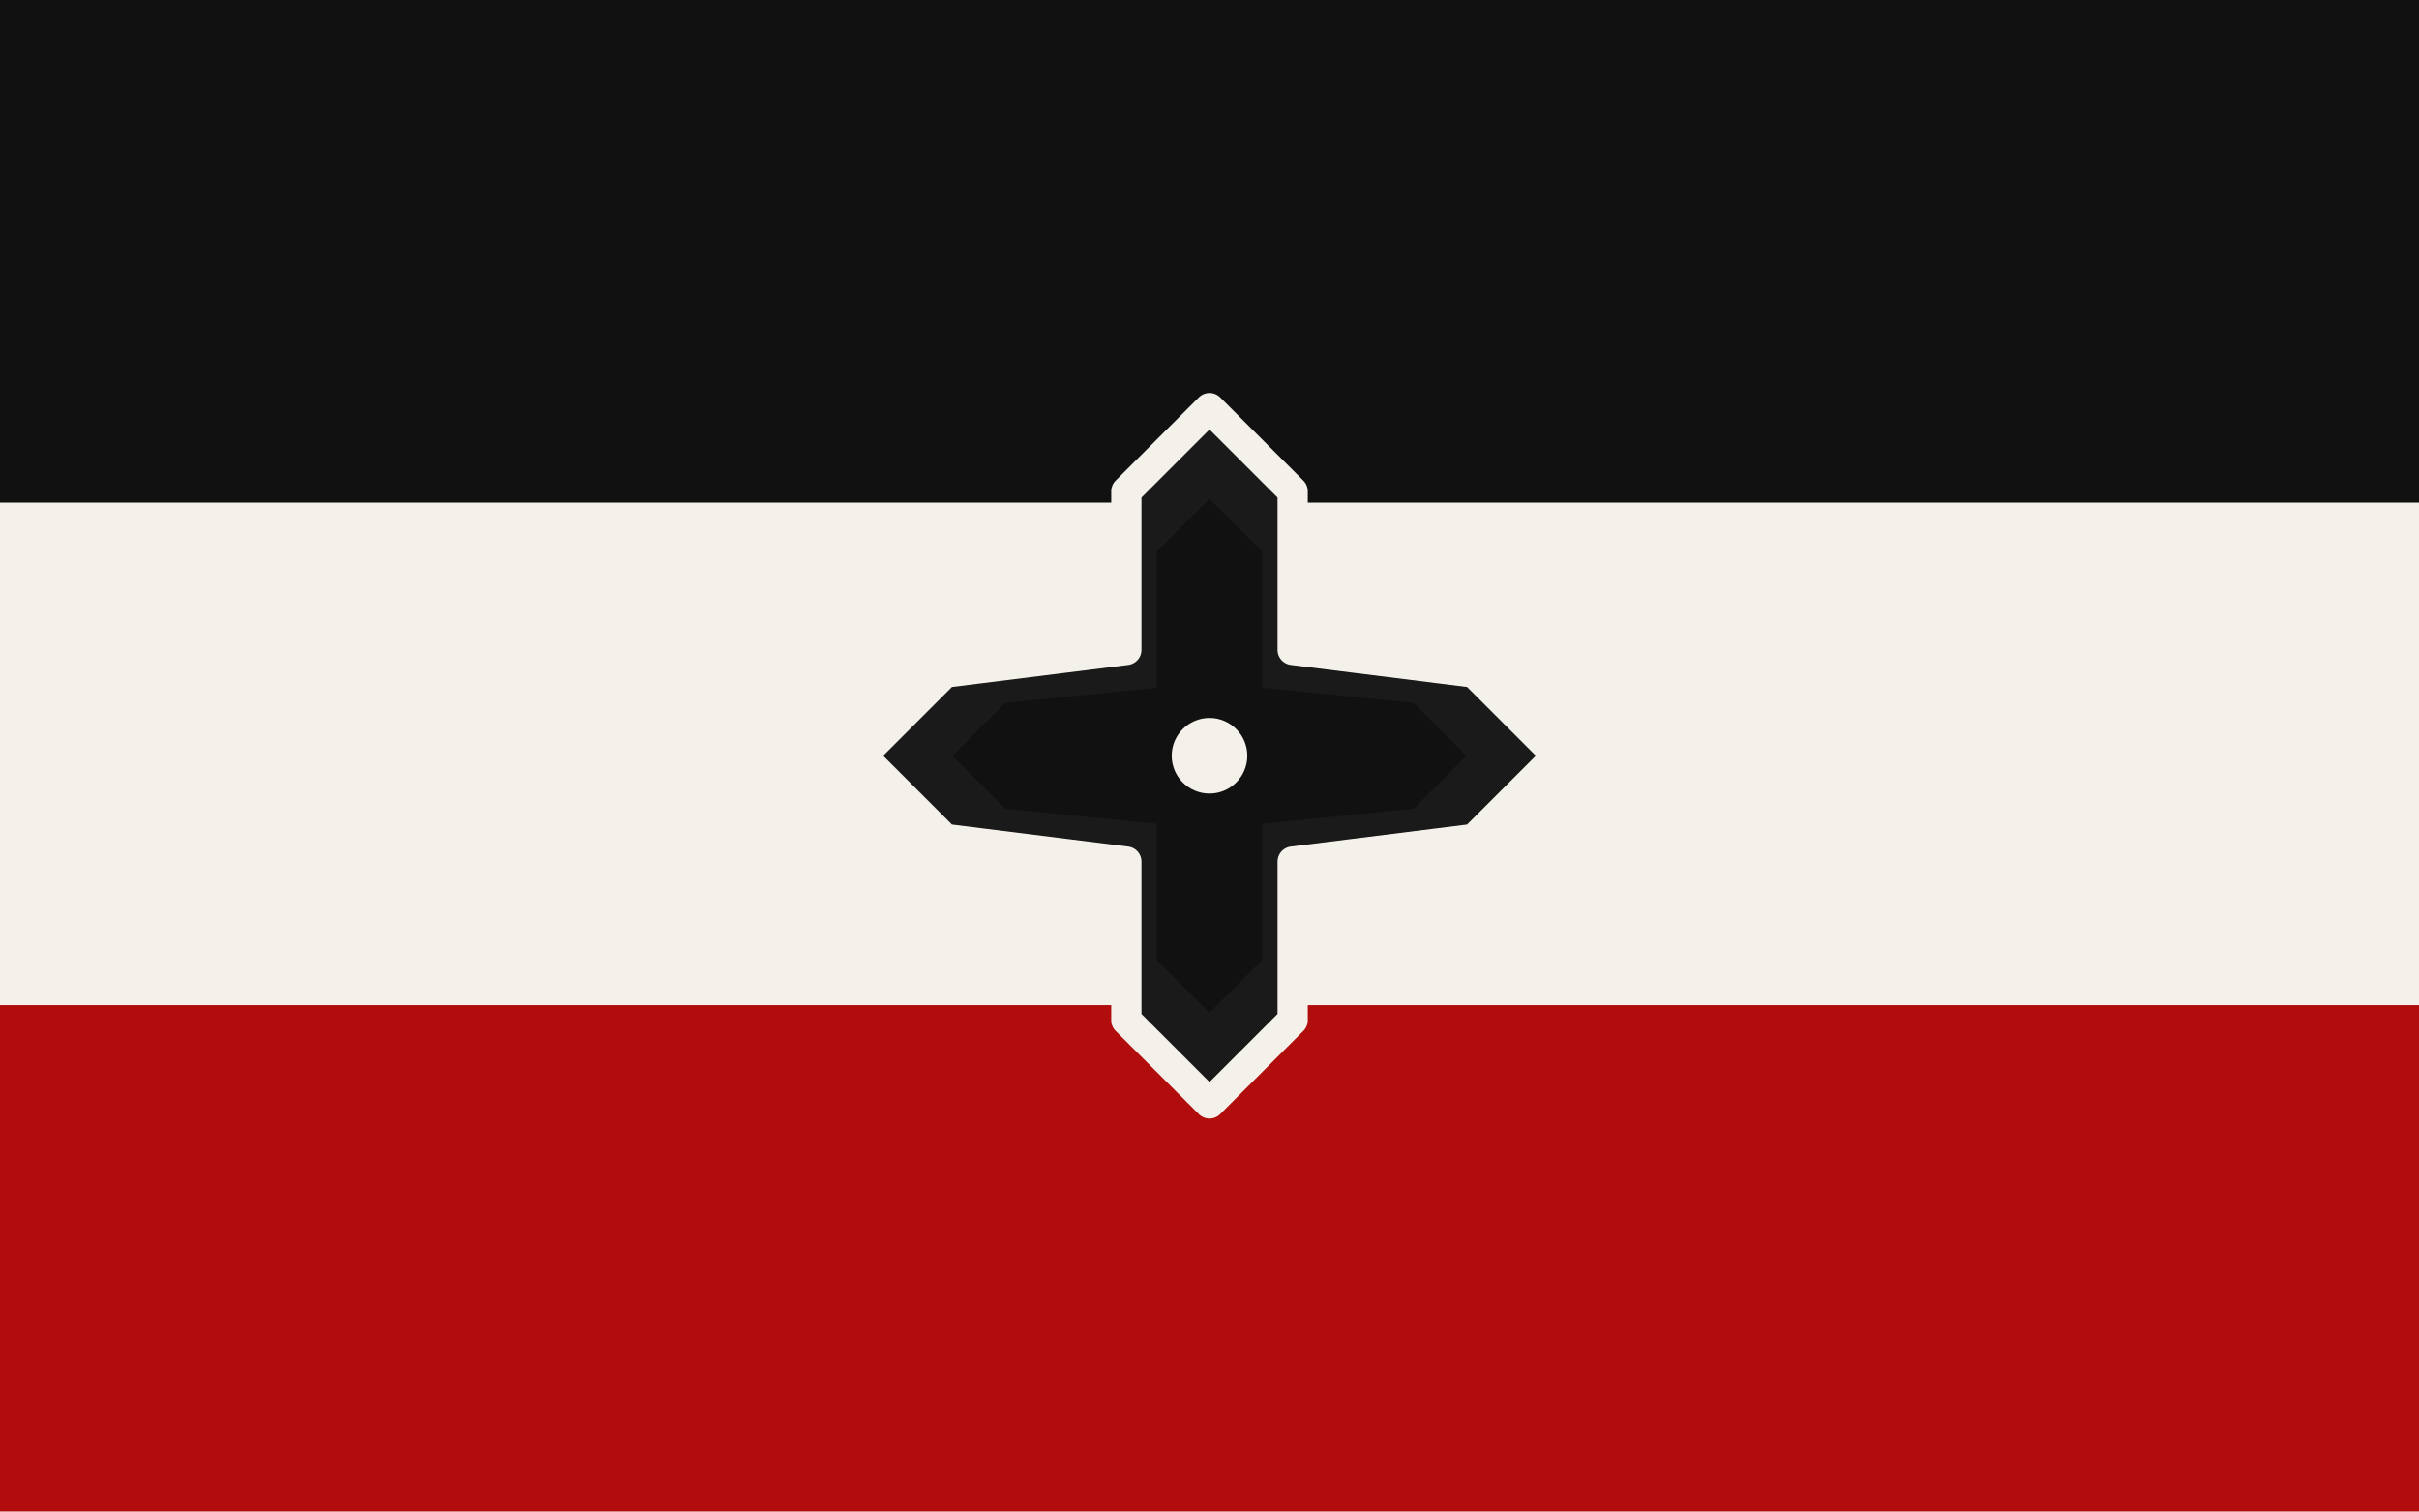
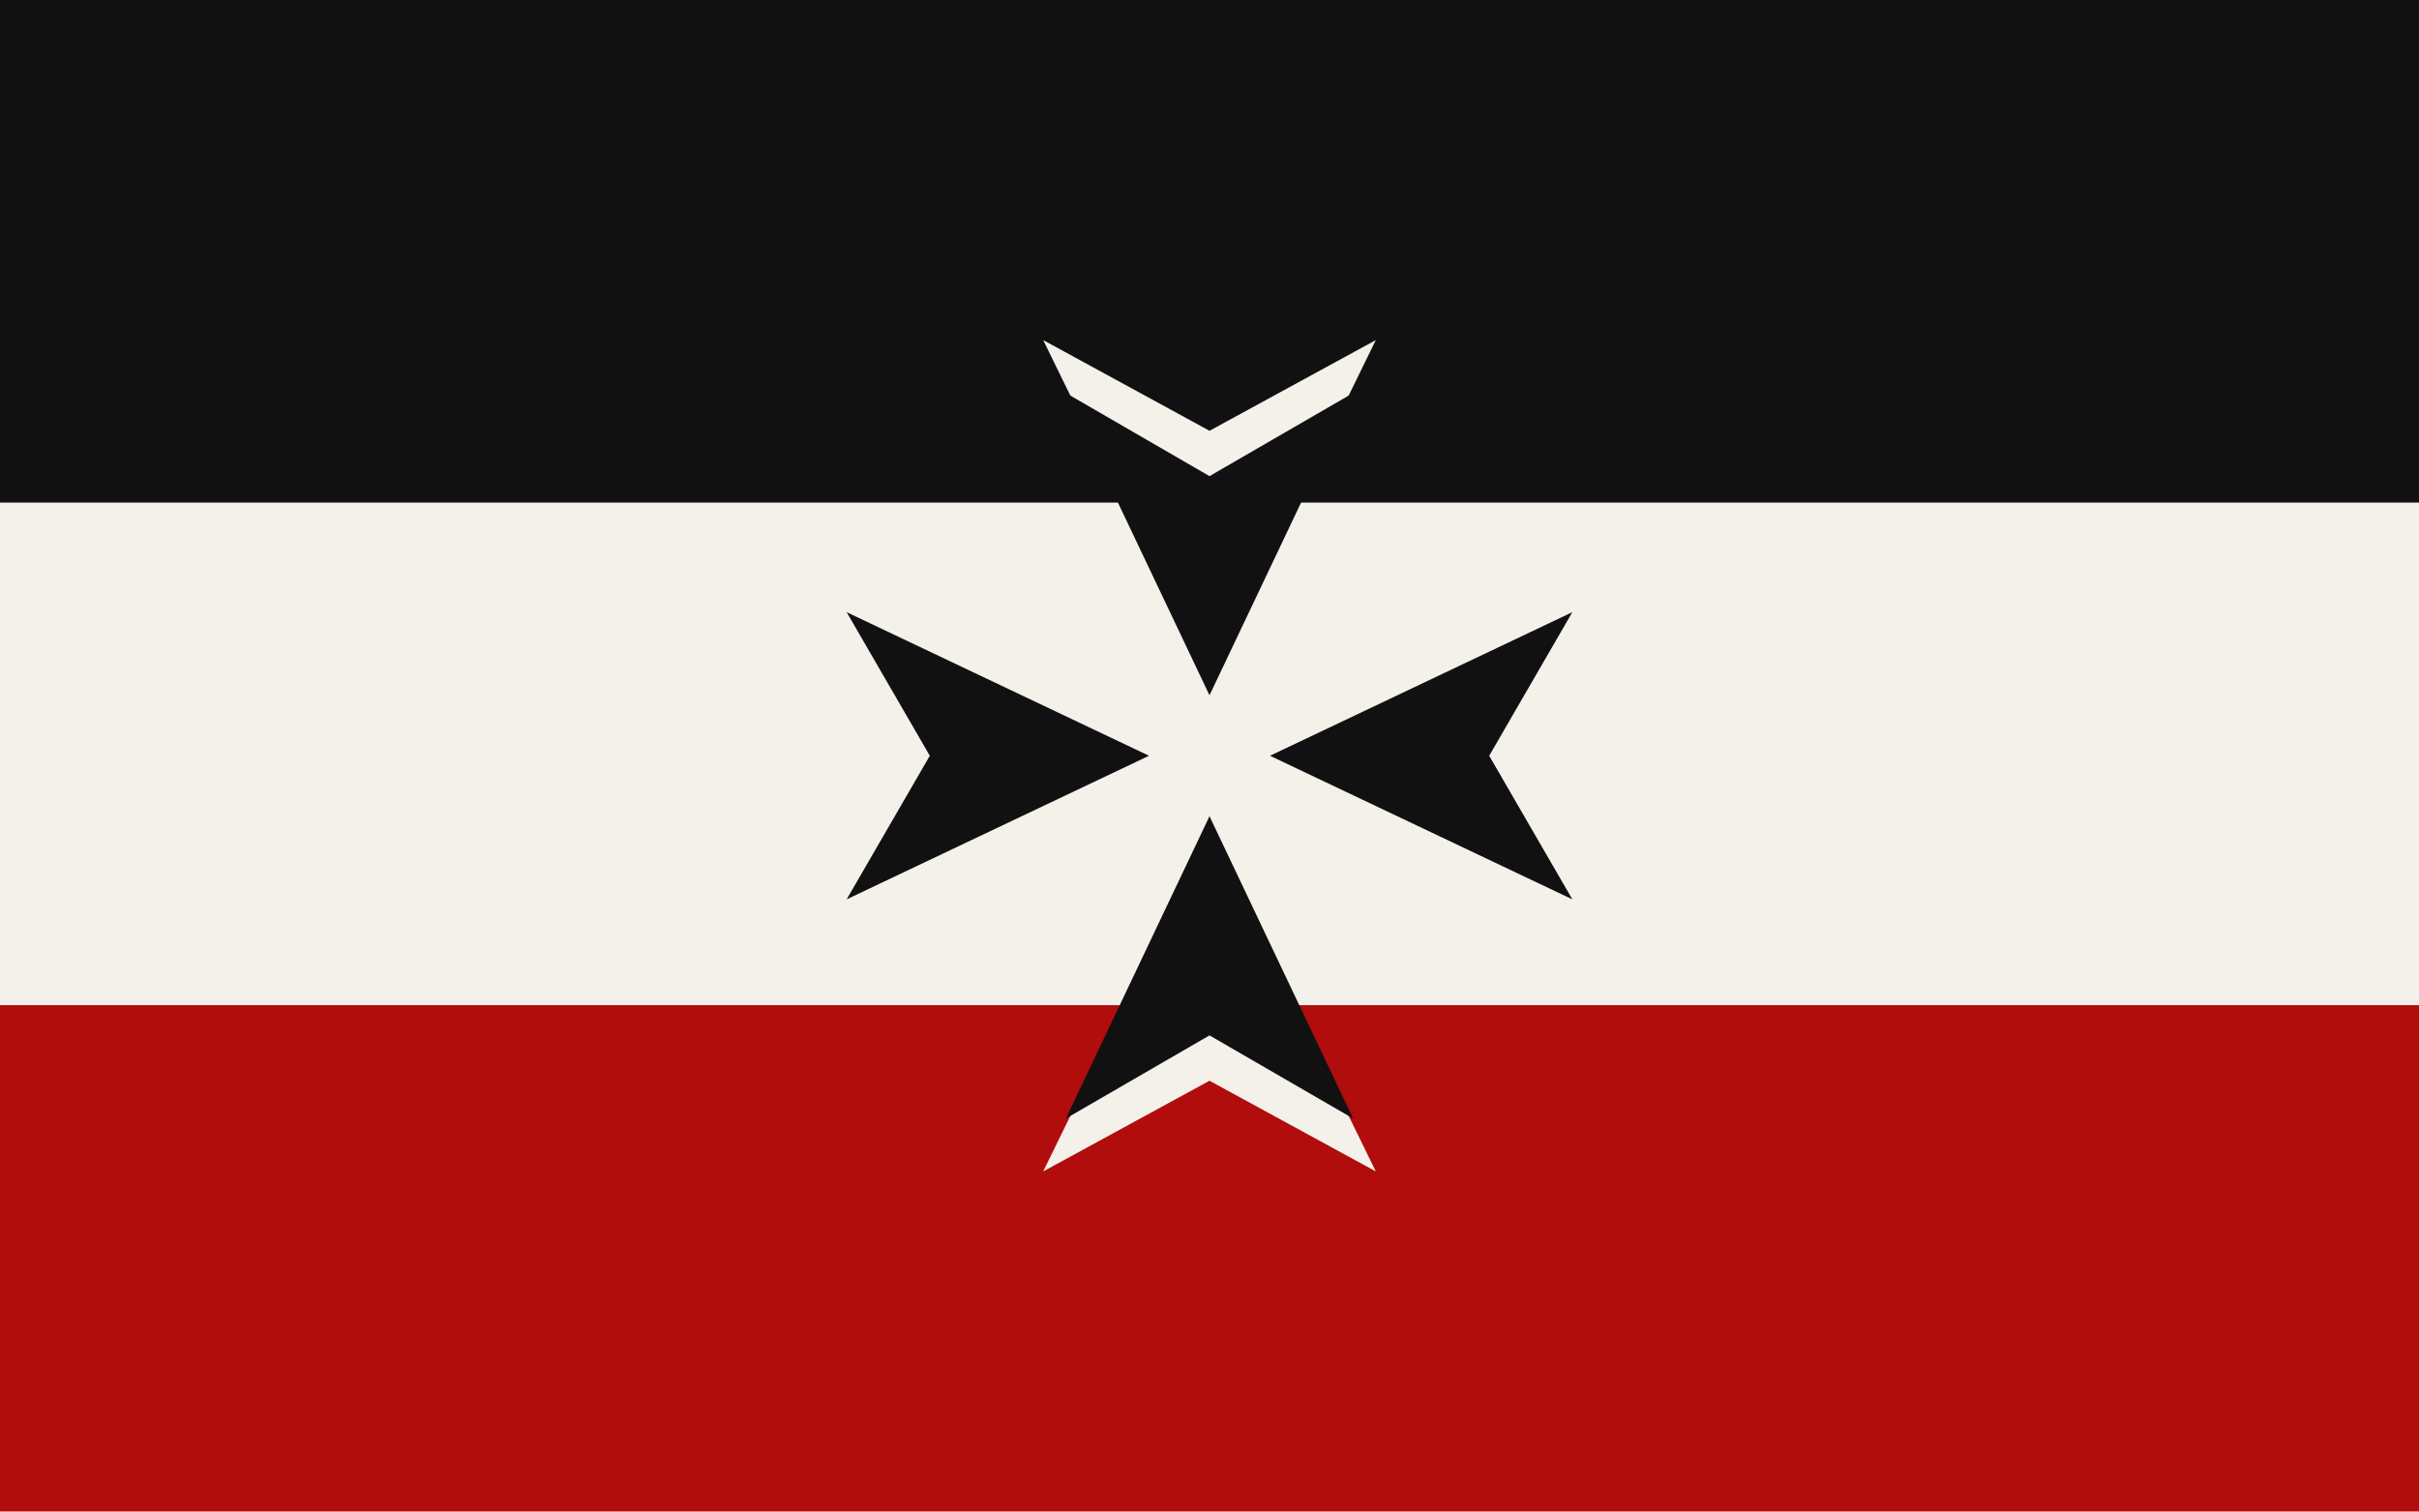
<svg xmlns="http://www.w3.org/2000/svg" width="640" height="400" viewBox="0 0 640 400">
  <rect width="640" height="134" fill="#111111" />
  <rect y="133" width="640" height="134" fill="#f4f1ea" />
  <rect y="266" width="640" height="134" fill="#b10d0d" />
  <g transform="translate(320 200)">
-     <path d="M0-92 L22-70 L22-28 L70-22 L92 0 L70 22 L22 28 L22 70 L0 92 L-22 70 L-22 28 L-70 22 L-92 0 L-70-22 L-22-28 L-22-70 Z" fill="#1a1a1a" stroke="#f4f1ea" stroke-width="8" stroke-linejoin="round" />
-     <path d="M0-68 L14-54 L14-18 L54-14 L68 0 L54 14 L14 18 L14 54 L0 68 L-14 54 L-14 18 L-54 14 L-68 0 L-54-14 L-14-18 L-14-54 Z" fill="#111111" />
-     <circle r="10" fill="#f4f1ea" />
+     <path fill="#f4f1ea" d="M0-20 L44-110 L0-86 L-44-110 Z          M20 0 L110-44 L86 0 L110 44 Z          M0 20 L44 110 L0 86 L-44 110 Z          M-20 0 L-110-44 L-86 0 L-110 44 Z" />
+     <path fill="#111111" d="M0-16 L38-96 L0-74 L-38-96 Z          M16 0 L96-38 L74 0 L96 38 Z          M0 16 L38 96 L0 74 L-38 96 Z          M-16 0 L-96-38 L-74 0 L-96 38 Z" />
  </g>
</svg>
